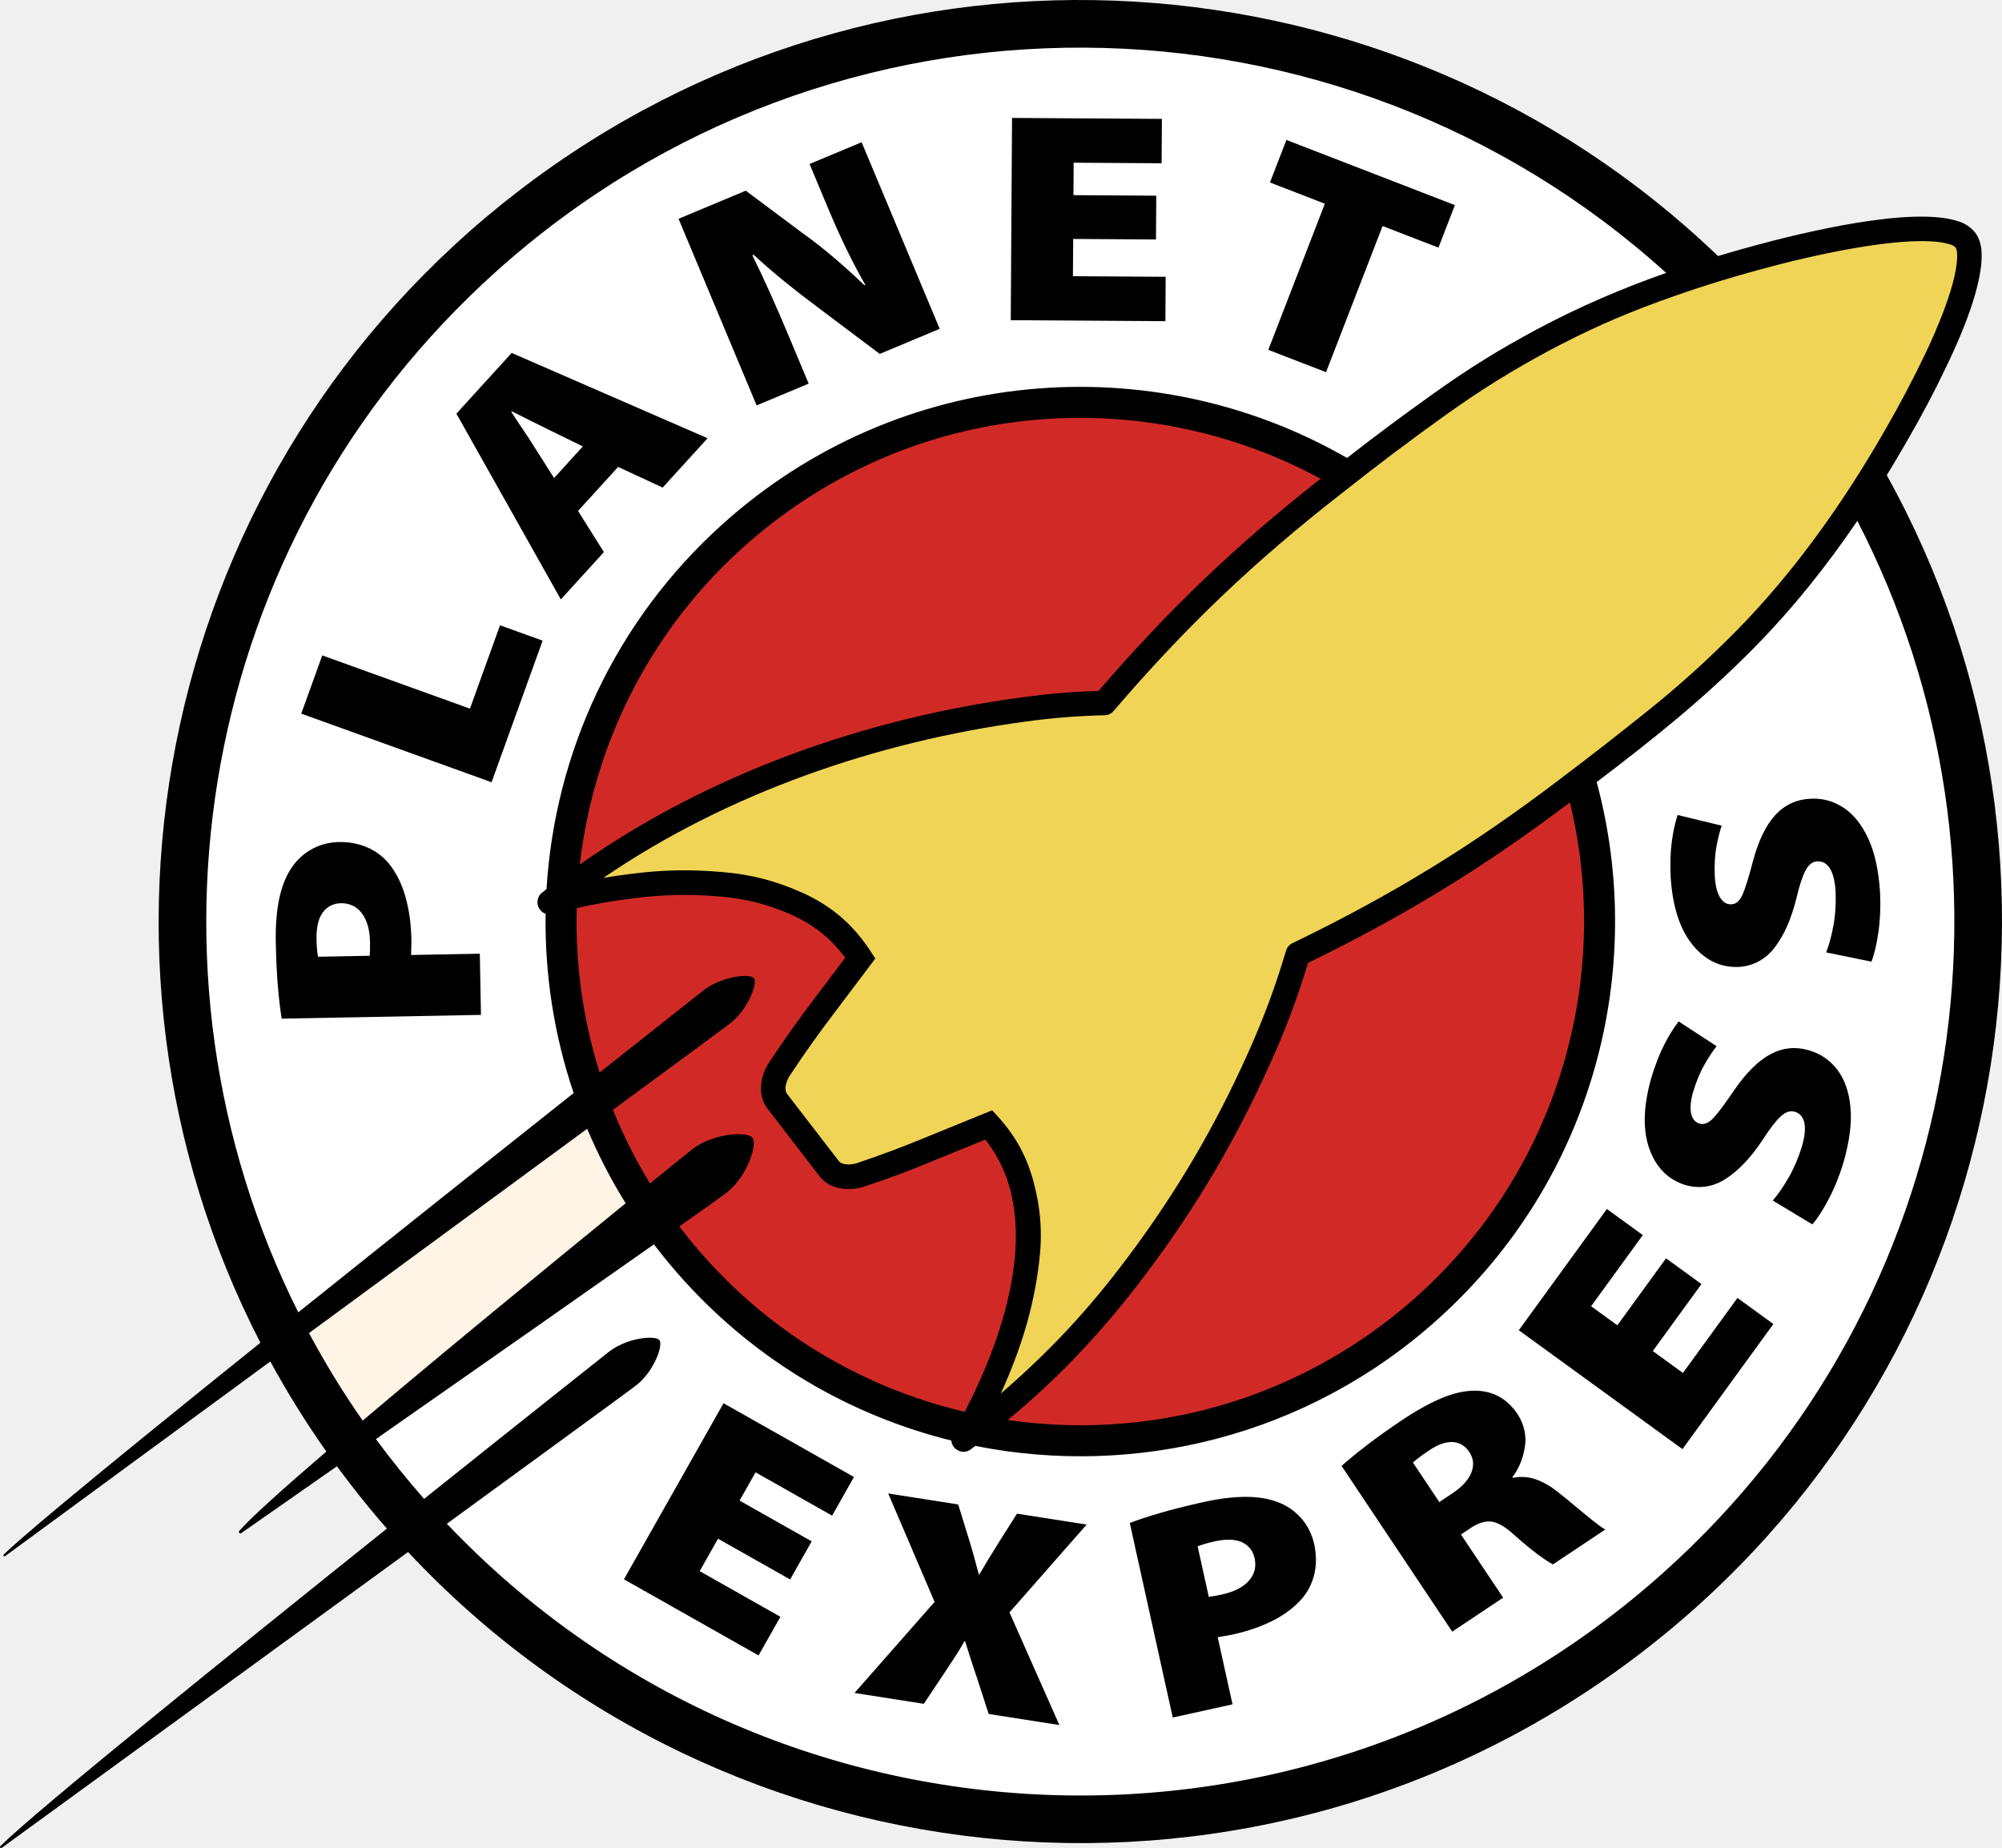
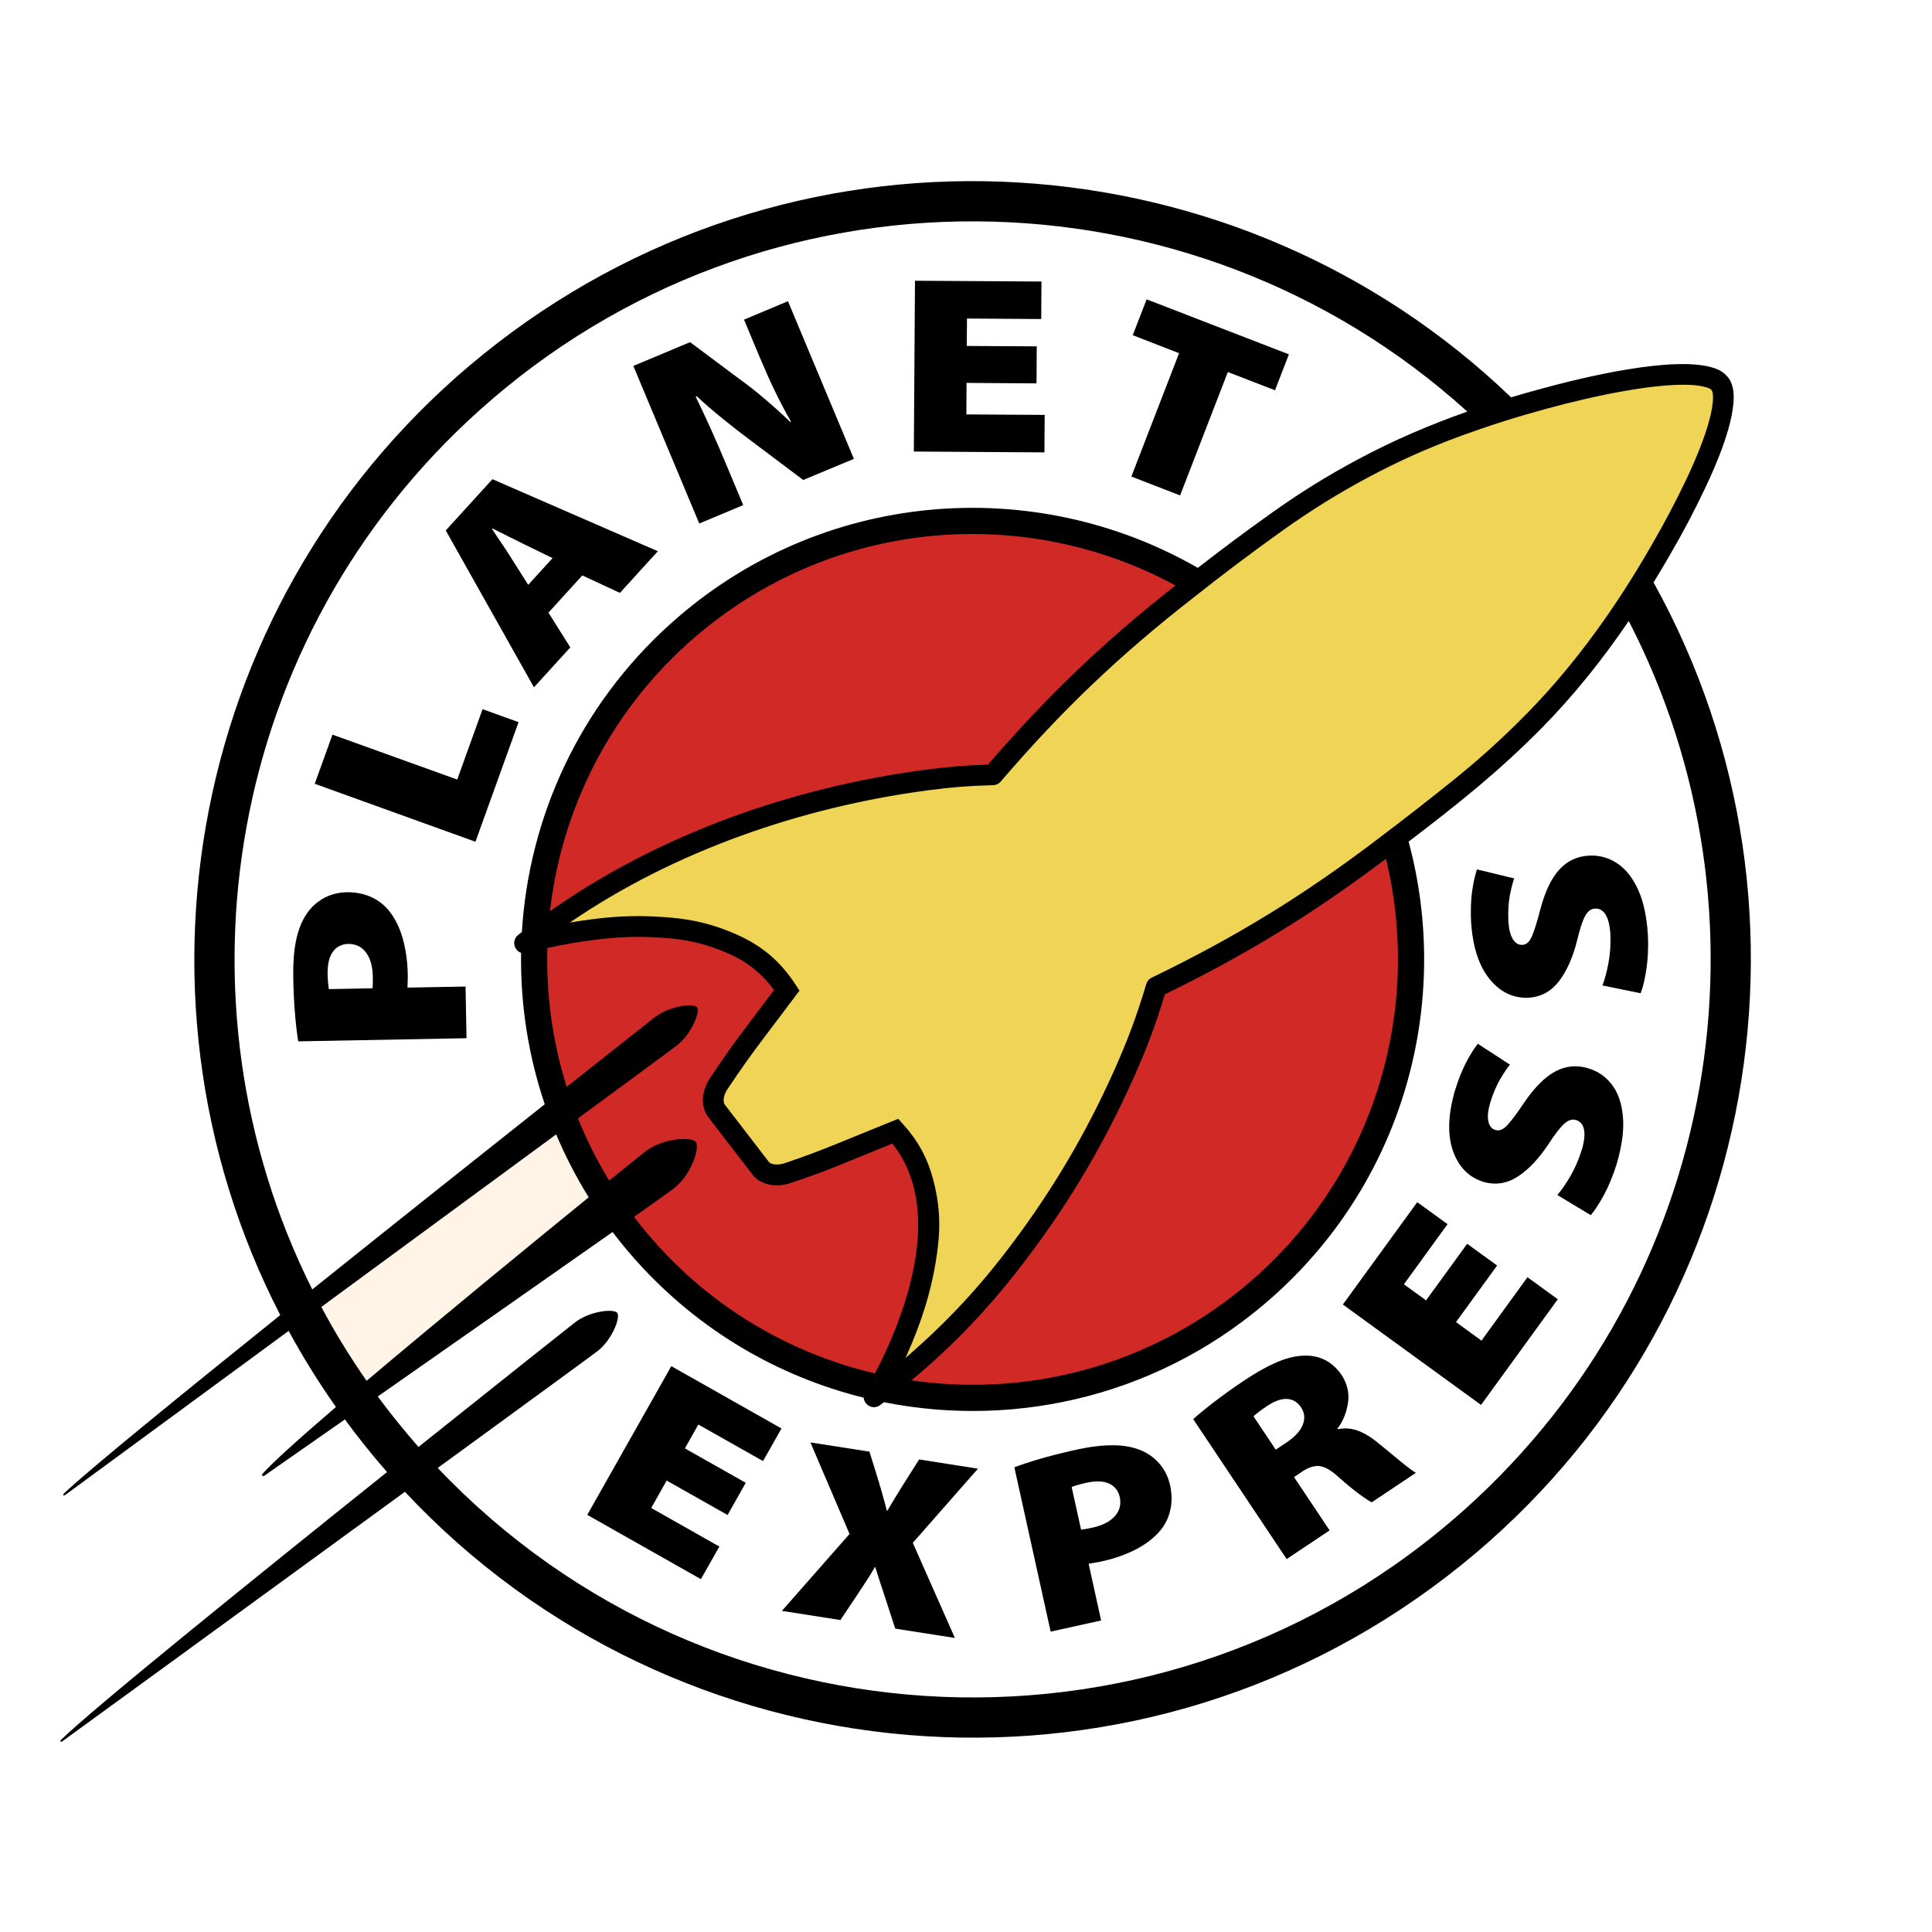
- <svg xmlns="http://www.w3.org/2000/svg" xmlns:xlink="http://www.w3.org/1999/xlink" version="1.1" x="0px" y="0px" width="400" height="369.274" viewBox="0 0 400 369.274" enable-background="new 0 0 595 842" xml:space="preserve" id="svg2">
-   <defs id="defs53">
-     <linearGradient xlink:href="#id0" id="linearGradient3060" gradientUnits="userSpaceOnUse" x1="109.583" y1="131.259" x2="109.335" y2="137.758" />
-     <linearGradient id="id0" gradientUnits="userSpaceOnUse" x1="109.583" y1="131.259" x2="109.335" y2="137.758">
-       <stop offset="0" style="stop-color:#D92A26" id="stop9" />
-       <stop offset="1" style="stop-color:#8A2929" id="stop11" />
-     </linearGradient>
+ <svg xmlns="http://www.w3.org/2000/svg" width="32" height="32" viewBox="0 0 32 32" fill="none">
+   <rect width="32" height="32" fill="white" />
+   <g clip-path="url(#clip0_301_328)">
+     <path d="M4.642 21.782C2.933 23.155 1.44 24.373 1.062 24.734C1.049 24.745 1.043 24.759 1.049 24.765C1.055 24.771 1.069 24.769 1.082 24.76C1.084 24.758 2.777 23.516 4.781 22.044C5.015 22.474 5.276 22.895 5.564 23.304C4.96 23.823 4.502 24.234 4.348 24.412C4.34 24.419 4.338 24.433 4.346 24.442C4.353 24.45 4.365 24.451 4.374 24.445C4.375 24.444 4.922 24.062 5.713 23.51C5.773 23.592 5.834 23.674 5.897 23.756C6.063 23.971 6.234 24.18 6.411 24.382C4.191 26.158 1.504 28.329 1.013 28.816C1.001 28.825 0.997 28.839 1.003 28.845C1.008 28.852 1.021 28.85 1.032 28.842C1.035 28.84 4.171 26.558 6.707 24.709C11.191 29.501 18.668 30.19 23.974 26.103C29.093 22.161 30.432 15.13 27.388 9.647C27.48 9.497 27.57 9.346 27.658 9.193C27.879 8.813 28.052 8.485 28.241 8.088C28.41 7.733 28.758 6.953 28.711 6.488C28.703 6.407 28.672 6.309 28.619 6.247C28.554 6.171 28.481 6.123 28.386 6.095C27.738 5.88 26.207 6.253 25.535 6.437C25.363 6.483 25.195 6.531 25.028 6.581C20.505 2.237 13.364 1.736 8.245 5.678C3.234 9.537 1.845 16.354 4.642 21.782Z" fill="black" />
+     <path d="M6.931 23.966C8.364 22.821 9.489 21.93 9.494 21.927C9.595 21.842 9.718 21.784 9.843 21.749C10.024 21.698 10.188 21.7 10.223 21.746C10.258 21.792 10.219 21.952 10.123 22.113C10.073 22.199 9.987 22.317 9.867 22.401C9.768 22.477 8.655 23.29 7.25 24.314C11.791 29.095 19.342 29.419 24.278 24.985C28.506 21.187 29.469 15.11 26.977 10.286C26.549 10.915 26.075 11.511 25.532 12.062C24.826 12.777 24.144 13.321 23.331 13.94C24.041 16.576 23.277 19.506 21.108 21.455C19.283 23.094 16.874 23.671 14.641 23.225C14.62 23.241 14.6 23.256 14.579 23.272C14.523 23.315 14.451 23.319 14.39 23.284C14.34 23.255 14.31 23.204 14.305 23.15C12.902 22.803 11.584 22.046 10.545 20.889C10.404 20.732 10.271 20.571 10.146 20.406C9.127 21.122 7.518 22.248 6.257 23.13C6.468 23.415 6.693 23.694 6.931 23.966Z" fill="white" />
+     <path d="M5.172 21.357C6.521 20.276 7.944 19.145 9.023 18.29C8.748 17.477 8.618 16.628 8.631 15.782C8.601 15.772 8.575 15.753 8.554 15.726C8.495 15.652 8.508 15.544 8.582 15.486C8.602 15.469 8.623 15.453 8.644 15.437C8.759 13.544 9.589 11.694 11.111 10.327C13.578 8.11 17.113 7.837 19.84 9.406C20.24 9.094 20.613 8.816 21.047 8.507C21.537 8.157 21.97 7.888 22.5 7.604C23.09 7.289 23.684 7.035 24.303 6.817C19.717 2.666 12.642 2.573 7.94 6.797C3.753 10.558 2.769 16.556 5.172 21.357Z" fill="white" />
+     <path d="M9.212 18.789C8.102 19.605 6.671 20.656 5.322 21.647C5.545 22.066 5.796 22.474 6.072 22.871C7.27 21.858 8.798 20.606 9.751 19.831C9.542 19.495 9.362 19.146 9.212 18.789Z" fill="#FFF4E5" />
+     <path d="M21.118 6.464L21.348 5.869L18.992 4.958L18.762 5.552L19.529 5.85L18.739 7.893L19.546 8.206L20.337 6.162L21.118 6.464Z" fill="black" />
+     <path d="M17.168 6.35L17.172 5.737L16.013 5.73L16.016 5.276L17.246 5.284L17.25 4.663L15.155 4.65L15.136 7.479L17.299 7.493L17.303 6.872L16.006 6.864L16.009 6.342L17.168 6.35Z" fill="black" />
+     <path d="M12.31 8.366L12.041 7.723C11.953 7.512 11.866 7.31 11.779 7.117C11.693 6.925 11.607 6.742 11.523 6.571L11.54 6.563C11.679 6.692 11.827 6.82 11.985 6.947C12.142 7.074 12.291 7.19 12.433 7.295L13.304 7.95L14.143 7.6L13.051 4.989L12.323 5.294L12.582 5.914C12.663 6.107 12.746 6.293 12.832 6.472C12.918 6.65 13.008 6.821 13.102 6.984L13.089 6.989C12.957 6.862 12.816 6.734 12.668 6.608C12.52 6.481 12.376 6.369 12.238 6.271L11.43 5.667L10.49 6.061L11.582 8.671L12.31 8.366Z" fill="black" />
+     <path fill-rule="evenodd" clip-rule="evenodd" d="M9.645 9.531L10.268 9.82L10.896 9.13L8.156 7.937L7.383 8.786L8.844 11.384L9.446 10.723L9.084 10.147L9.645 9.531ZM8.749 9.687L8.467 9.242C8.422 9.169 8.37 9.089 8.311 9.003C8.252 8.917 8.198 8.836 8.15 8.76L8.157 8.753C8.237 8.793 8.325 8.837 8.419 8.884C8.513 8.932 8.599 8.974 8.676 9.012L9.152 9.244L8.749 9.687Z" fill="black" />
+     <path fill-rule="evenodd" clip-rule="evenodd" d="M5.213 12.982L7.875 13.942L8.589 11.961L7.993 11.746L7.573 12.912L5.507 12.168L5.213 12.982Z" fill="black" />
+     <path fill-rule="evenodd" clip-rule="evenodd" d="M7.727 17.196L7.711 16.34L6.749 16.358C6.749 16.332 6.75 16.301 6.752 16.265C6.754 16.23 6.754 16.191 6.754 16.147C6.75 15.928 6.722 15.728 6.671 15.546C6.62 15.364 6.543 15.209 6.44 15.081C6.355 14.979 6.253 14.903 6.133 14.851C6.013 14.8 5.881 14.776 5.737 14.778C5.591 14.783 5.46 14.819 5.344 14.887C5.228 14.956 5.135 15.046 5.064 15.159C4.991 15.273 4.937 15.414 4.902 15.585C4.868 15.755 4.853 15.956 4.857 16.188C4.862 16.431 4.872 16.639 4.888 16.814C4.903 16.988 4.92 17.133 4.94 17.248L7.727 17.196ZM5.448 16.383C5.443 16.361 5.439 16.329 5.435 16.287C5.43 16.244 5.428 16.192 5.426 16.129C5.425 15.964 5.455 15.841 5.517 15.759C5.579 15.678 5.664 15.636 5.77 15.634C5.893 15.634 5.99 15.681 6.062 15.776C6.133 15.871 6.171 16.003 6.175 16.173C6.176 16.218 6.176 16.256 6.175 16.287C6.174 16.318 6.172 16.346 6.171 16.369L5.448 16.383Z" fill="black" />
+     <path fill-rule="evenodd" clip-rule="evenodd" d="M27.174 16.451C27.212 16.355 27.244 16.221 27.27 16.049C27.295 15.878 27.304 15.694 27.295 15.497C27.277 15.183 27.221 14.927 27.129 14.729C27.037 14.53 26.92 14.386 26.779 14.295C26.639 14.204 26.486 14.163 26.322 14.172C26.126 14.181 25.962 14.257 25.83 14.4C25.698 14.543 25.593 14.761 25.515 15.053C25.462 15.259 25.415 15.409 25.375 15.504C25.336 15.599 25.282 15.648 25.214 15.65C25.15 15.653 25.098 15.62 25.056 15.553C25.015 15.486 24.991 15.386 24.983 15.254C24.977 15.093 24.985 14.954 25.007 14.835C25.03 14.716 25.054 14.621 25.08 14.549L24.463 14.4C24.428 14.506 24.401 14.632 24.381 14.775C24.362 14.919 24.357 15.087 24.366 15.277C24.394 15.686 24.496 15.999 24.672 16.216C24.848 16.433 25.064 16.536 25.319 16.526C25.527 16.511 25.695 16.419 25.824 16.249C25.953 16.079 26.053 15.854 26.123 15.573C26.166 15.39 26.209 15.257 26.253 15.175C26.296 15.093 26.352 15.051 26.419 15.049C26.491 15.045 26.549 15.078 26.593 15.149C26.638 15.219 26.664 15.329 26.673 15.477C26.68 15.642 26.669 15.798 26.642 15.946C26.615 16.094 26.581 16.22 26.541 16.322L27.174 16.451Z" fill="black" />
+     <path fill-rule="evenodd" clip-rule="evenodd" d="M26.348 20.127C26.416 20.048 26.491 19.932 26.573 19.78C26.654 19.627 26.723 19.456 26.781 19.267C26.868 18.965 26.901 18.706 26.88 18.488C26.86 18.27 26.798 18.095 26.696 17.962C26.593 17.829 26.463 17.74 26.305 17.694C26.117 17.637 25.938 17.654 25.765 17.744C25.593 17.835 25.422 18.005 25.25 18.255C25.132 18.431 25.038 18.557 24.969 18.633C24.9 18.709 24.833 18.737 24.768 18.716C24.707 18.698 24.668 18.65 24.652 18.573C24.635 18.495 24.645 18.393 24.682 18.266C24.73 18.113 24.784 17.984 24.845 17.879C24.906 17.775 24.961 17.693 25.009 17.634L24.477 17.288C24.409 17.376 24.341 17.485 24.275 17.614C24.209 17.744 24.148 17.9 24.093 18.082C23.982 18.477 23.974 18.806 24.068 19.069C24.162 19.332 24.331 19.502 24.575 19.577C24.776 19.633 24.965 19.602 25.143 19.485C25.322 19.368 25.49 19.188 25.65 18.947C25.752 18.789 25.837 18.679 25.905 18.616C25.974 18.553 26.04 18.531 26.104 18.552C26.173 18.572 26.217 18.623 26.235 18.704C26.254 18.786 26.242 18.898 26.201 19.04C26.152 19.198 26.09 19.342 26.015 19.473C25.94 19.603 25.866 19.71 25.794 19.793L26.348 20.127Z" fill="black" />
+     <path fill-rule="evenodd" clip-rule="evenodd" d="M24.797 20.961L24.301 20.601L23.62 21.538L23.253 21.272L23.976 20.276L23.474 19.912L22.242 21.607L24.531 23.27L25.802 21.52L25.3 21.155L24.538 22.205L24.116 21.898L24.797 20.961Z" fill="black" />
+     <path fill-rule="evenodd" clip-rule="evenodd" d="M21.311 25.823L22.023 25.348L21.433 24.465L21.549 24.387C21.656 24.311 21.755 24.276 21.846 24.282C21.936 24.289 22.044 24.349 22.169 24.463C22.305 24.584 22.42 24.679 22.514 24.747C22.607 24.816 22.676 24.861 22.72 24.883L23.452 24.394C23.413 24.373 23.356 24.333 23.282 24.274C23.208 24.214 23.127 24.148 23.038 24.074C22.95 24 22.865 23.931 22.783 23.866C22.682 23.786 22.581 23.728 22.478 23.692C22.376 23.657 22.269 23.65 22.159 23.672L22.152 23.662C22.238 23.553 22.295 23.418 22.324 23.256C22.354 23.095 22.322 22.939 22.23 22.787C22.154 22.674 22.065 22.59 21.964 22.535C21.863 22.48 21.751 22.453 21.627 22.453C21.481 22.453 21.324 22.488 21.155 22.56C20.986 22.632 20.8 22.736 20.596 22.873C20.416 22.994 20.255 23.109 20.114 23.218C19.973 23.326 19.856 23.422 19.763 23.505L21.311 25.823ZM20.762 23.459C20.777 23.443 20.803 23.422 20.84 23.393C20.877 23.364 20.928 23.327 20.996 23.282C21.116 23.203 21.224 23.166 21.319 23.171C21.414 23.177 21.491 23.223 21.55 23.311C21.609 23.4 21.618 23.495 21.579 23.596C21.54 23.697 21.453 23.794 21.318 23.886L21.13 24.011L20.762 23.459Z" fill="black" />
+     <path fill-rule="evenodd" clip-rule="evenodd" d="M17.402 27.025L18.238 26.84L18.031 25.901C18.057 25.896 18.087 25.89 18.122 25.885C18.157 25.88 18.196 25.873 18.238 25.864C18.453 25.817 18.644 25.75 18.811 25.664C18.979 25.578 19.116 25.472 19.222 25.346C19.305 25.243 19.36 25.128 19.386 25C19.413 24.872 19.411 24.738 19.38 24.597C19.347 24.455 19.285 24.334 19.195 24.233C19.106 24.133 18.998 24.06 18.874 24.013C18.748 23.963 18.598 23.938 18.425 23.938C18.251 23.938 18.051 23.962 17.825 24.012C17.587 24.065 17.385 24.116 17.217 24.166C17.05 24.215 16.911 24.261 16.801 24.303L17.402 27.025ZM17.75 24.63C17.77 24.621 17.801 24.61 17.842 24.598C17.883 24.586 17.933 24.573 17.994 24.559C18.156 24.525 18.283 24.53 18.375 24.575C18.467 24.62 18.525 24.694 18.547 24.798C18.572 24.919 18.545 25.023 18.466 25.112C18.387 25.201 18.265 25.264 18.099 25.302C18.056 25.311 18.018 25.319 17.987 25.324C17.956 25.329 17.929 25.333 17.906 25.336L17.75 24.63Z" fill="black" />
+     <path fill-rule="evenodd" clip-rule="evenodd" d="M15.816 27.13L15.119 25.554L16.198 24.326L15.224 24.173L14.96 24.59C14.916 24.66 14.873 24.729 14.833 24.795C14.792 24.862 14.747 24.937 14.698 25.021L14.689 25.02C14.667 24.934 14.644 24.852 14.622 24.773C14.6 24.694 14.576 24.61 14.549 24.522L14.401 24.044L13.423 23.891L14.071 25.407L12.951 26.681L13.92 26.833L14.205 26.406C14.257 26.326 14.307 26.25 14.355 26.178C14.403 26.106 14.447 26.033 14.489 25.957L14.498 25.959C14.525 26.045 14.552 26.13 14.579 26.214C14.606 26.297 14.635 26.387 14.668 26.483L14.828 26.975L15.816 27.13Z" fill="black" />
+     <path fill-rule="evenodd" clip-rule="evenodd" d="M12.051 25.093L12.352 24.56L11.344 23.99L11.567 23.595L12.638 24.2L12.944 23.66L11.119 22.628L9.727 25.091L11.609 26.156L11.915 25.616L10.786 24.977L11.042 24.523L12.051 25.093Z" fill="black" />
+     <path fill-rule="evenodd" clip-rule="evenodd" d="M28.35 6.462C28.332 6.443 28.311 6.43 28.285 6.423C28.229 6.405 28.18 6.394 28.121 6.386C27.512 6.311 26.349 6.569 25.625 6.767C25.118 6.905 24.695 7.039 24.201 7.218C23.644 7.423 23.185 7.628 22.662 7.906C22.145 8.184 21.724 8.446 21.245 8.786C20.717 9.164 20.278 9.494 19.768 9.898L19.767 9.899C18.541 10.854 17.586 11.765 16.575 12.945C16.542 12.983 16.5 13.003 16.449 13.005C16.06 13.015 15.732 13.041 15.346 13.093C13.274 13.371 11.173 14.093 9.439 15.28C9.572 15.257 9.685 15.241 9.819 15.224C10.263 15.167 10.643 15.159 11.089 15.197C11.496 15.23 11.836 15.316 12.209 15.482C12.623 15.666 12.929 15.927 13.176 16.307L13.242 16.408L12.694 17.135C12.455 17.448 12.262 17.72 12.044 18.048C12.005 18.108 11.957 18.227 12.007 18.299L12.734 19.244C12.783 19.303 12.911 19.293 12.985 19.27C13.32 19.157 13.601 19.052 13.928 18.917L14.877 18.531L14.957 18.619C15.204 18.892 15.358 19.173 15.454 19.528C15.558 19.918 15.582 20.266 15.532 20.667C15.452 21.327 15.265 21.9 14.998 22.492C15.691 21.892 16.222 21.322 16.772 20.588C17.451 19.682 17.994 18.758 18.452 17.734C18.673 17.243 18.832 16.815 18.986 16.299C19.001 16.25 19.031 16.215 19.076 16.193C20.475 15.517 21.6 14.826 22.836 13.885C23.265 13.56 23.622 13.282 24.042 12.946C24.502 12.575 24.873 12.241 25.288 11.82C26.097 10.998 26.784 10.028 27.36 9.022C27.575 8.65 27.745 8.328 27.931 7.94C28.046 7.699 28.408 6.907 28.37 6.525C28.368 6.502 28.362 6.482 28.35 6.462Z" fill="#EFD456" />
+     <path fill-rule="evenodd" clip-rule="evenodd" d="M22.956 14.224C21.756 15.13 20.655 15.805 19.294 16.469C19.141 16.974 18.984 17.393 18.766 17.875C18.294 18.924 17.746 19.863 17.046 20.794C16.442 21.601 15.835 22.248 15.096 22.863C16.916 23.127 18.836 22.683 20.408 21.473C22.685 19.719 23.593 16.848 22.956 14.224Z" fill="#D12A26" />
+     <path fill-rule="evenodd" clip-rule="evenodd" d="M14.492 22.748C15.069 21.641 15.614 19.985 14.78 18.941L14.059 19.235C13.723 19.375 13.436 19.482 13.091 19.596C12.881 19.665 12.616 19.645 12.467 19.459L11.726 18.496C11.588 18.307 11.636 18.045 11.757 17.861C11.98 17.525 12.177 17.248 12.421 16.927L12.821 16.397C12.617 16.123 12.383 15.935 12.07 15.796C11.734 15.647 11.428 15.569 11.061 15.539C10.64 15.504 10.28 15.512 9.861 15.565C9.578 15.6 9.327 15.643 9.066 15.702C9.045 16.474 9.15 17.252 9.386 18.002C10.245 17.322 10.81 16.876 10.813 16.874C10.915 16.789 11.04 16.729 11.165 16.692C11.346 16.639 11.51 16.639 11.545 16.684C11.579 16.729 11.538 16.889 11.44 17.05C11.389 17.135 11.301 17.254 11.179 17.34C11.11 17.393 10.484 17.854 9.573 18.524C9.715 18.877 9.887 19.221 10.091 19.554C10.436 19.274 10.647 19.104 10.65 19.102C10.768 19.002 10.915 18.937 11.065 18.899C11.28 18.845 11.479 18.857 11.524 18.916C11.569 18.974 11.53 19.171 11.422 19.366C11.366 19.469 11.268 19.611 11.127 19.709C11.071 19.752 10.843 19.914 10.501 20.155C10.51 20.167 10.519 20.178 10.527 20.189C11.556 21.525 12.97 22.39 14.492 22.748Z" fill="#D12A26" />
+     <path fill-rule="evenodd" clip-rule="evenodd" d="M9.109 15.092C10.928 13.814 13.115 13.044 15.301 12.753C15.673 12.703 15.989 12.676 16.364 12.664C17.354 11.518 18.287 10.625 19.47 9.697C17.096 8.41 14.088 8.555 11.81 10.309C10.238 11.52 9.318 13.264 9.109 15.092Z" fill="#D12A26" />
+   </g>
+   <defs>
+     <clipPath id="clip0_301_328">
+       <rect width="28" height="25.849" fill="white" transform="translate(1 3)" />
+     </clipPath>
  </defs>
-   <g id="Fondo" transform="translate(-95.496,-274.0966)">
- </g>
-   <g id="Guías" transform="translate(-95.496,-274.0966)">
- </g>
-   <g id="g3058" transform="matrix(1.738333,0,0,1.738333,-313.6702,-612.7947)">
-     <path id="path9" d="m 210.373,506.871 c -14.042,11.28 -26.315,21.289 -29.417,24.26 -0.107,0.086 -0.157,0.203 -0.108,0.256 0.046,0.051 0.16,0.031 0.265,-0.046 0.019,-0.014 13.93,-10.223 30.401,-22.317 1.926,3.535 4.071,6.992 6.439,10.355 -4.964,4.264 -8.73,7.642 -9.992,9.105 -0.072,0.061 -0.083,0.17 -0.022,0.242 0.057,0.068 0.156,0.081 0.229,0.03 0.009,-0.006 4.508,-3.146 11.003,-7.684 0.496,0.676 1.001,1.348 1.515,2.016 1.364,1.771 2.773,3.488 4.225,5.149 -18.241,14.598 -40.326,32.437 -44.363,36.439 -0.094,0.077 -0.133,0.185 -0.083,0.24 0.046,0.052 0.151,0.041 0.243,-0.027 0.024,-0.018 25.798,-18.774 46.637,-33.961 36.848,39.38 98.295,45.036 141.901,11.455 42.069,-32.398 53.072,-90.182 28.058,-135.238 0.754,-1.231 1.492,-2.476 2.215,-3.732 1.814,-3.123 3.238,-5.822 4.791,-9.083 1.388,-2.914 4.252,-9.328 3.866,-13.145 -0.067,-0.667 -0.322,-1.469 -0.761,-1.985 -0.529,-0.62 -1.134,-1.016 -1.915,-1.25 -5.319,-1.761 -17.901,1.305 -23.429,2.81 -1.408,0.383 -2.796,0.779 -4.167,1.191 -37.17,-35.699 -95.851,-39.824 -137.923,-7.424 -41.175,31.709 -52.591,87.734 -29.608,132.344 z" />
-     <path style="fill:#ffffff" id="path11" d="m 229.188,524.817 c 11.776,-9.408 21.019,-16.729 21.056,-16.757 0.83,-0.695 1.847,-1.171 2.875,-1.462 1.48,-0.42 2.828,-0.399 3.116,-0.023 0.289,0.377 -0.032,1.693 -0.816,3.019 -0.414,0.7 -1.121,1.673 -2.107,2.364 -0.813,0.624 -9.96,7.302 -21.508,15.72 37.318,39.293 99.374,41.957 139.942,5.514 34.744,-31.209 42.653,-81.154 22.173,-120.797 -3.512,5.172 -7.406,10.064 -11.87,14.592 -5.801,5.883 -11.406,10.349 -18.086,15.435 5.833,21.662 -0.446,45.744 -18.276,61.761 -14.995,13.47 -34.787,18.208 -53.142,14.547 -0.168,0.128 -0.338,0.257 -0.508,0.386 -0.462,0.35 -1.051,0.386 -1.553,0.096 -0.414,-0.239 -0.662,-0.656 -0.7,-1.099 -11.532,-2.855 -22.36,-9.077 -30.897,-18.581 -1.158,-1.29 -2.252,-2.615 -3.282,-3.972 -8.37,5.89 -21.595,15.143 -31.956,22.384 1.729,2.349 3.576,4.642 5.539,6.873 z" />
-     <path style="fill:#ffffff" id="path13" d="m 214.726,503.378 c 11.09,-8.887 22.787,-18.183 31.651,-25.209 -2.258,-6.681 -3.327,-13.656 -3.224,-20.606 -0.242,-0.086 -0.46,-0.242 -0.633,-0.459 -0.483,-0.61 -0.38,-1.497 0.23,-1.979 0.169,-0.134 0.339,-0.267 0.509,-0.4 0.946,-15.554 7.77,-30.759 20.277,-41.995 20.277,-18.215 49.327,-20.462 71.732,-7.568 3.287,-2.565 6.355,-4.849 9.92,-7.39 4.026,-2.876 7.584,-5.085 11.947,-7.42 4.845,-2.584 9.729,-4.677 14.81,-6.463 -37.684,-34.112 -95.824,-34.882 -134.467,-0.169 -34.412,30.911 -42.5,80.201 -22.752,119.658 z" />
-     <path style="fill:#fff4e5" id="path15" d="m 247.931,482.274 c -9.119,6.704 -20.881,15.342 -31.972,23.486 1.839,3.441 3.896,6.801 6.169,10.062 9.841,-8.328 22.402,-18.613 30.228,-24.985 -1.717,-2.762 -3.191,-5.626 -4.425,-8.563 z" />
-     <polygon id="polygon17" points="345.775,380.986 347.666,376.099 328.3,368.607 326.409,373.494 332.719,375.936 326.22,392.733 332.855,395.301 339.355,378.502 " />
-     <polygon id="polygon19" points="313.31,380.047 313.342,375.014 303.823,374.953 303.847,371.222 313.956,371.287 313.988,366.184 296.765,366.075 296.617,389.326 314.391,389.439 314.423,384.337 303.764,384.269 303.791,379.986 " />
-     <path id="path21" d="m 273.39,396.619 -2.21,-5.283 c -0.726,-1.736 -1.443,-3.396 -2.153,-4.98 -0.709,-1.583 -1.413,-3.082 -2.109,-4.493 l 0.145,-0.061 c 1.143,1.06 2.36,2.112 3.651,3.156 1.291,1.044 2.52,1.998 3.687,2.861 l 7.158,5.382 6.891,-2.883 -8.974,-21.45 -5.983,2.503 2.13,5.092 c 0.664,1.591 1.349,3.12 2.057,4.585 0.708,1.465 1.447,2.869 2.219,4.209 l -0.109,0.045 c -1.088,-1.048 -2.241,-2.093 -3.46,-3.134 -1.218,-1.041 -2.395,-1.963 -3.53,-2.767 l -6.641,-4.963 -7.725,3.232 8.974,21.45 5.982,-2.501 z" />
-     <path style="fill-rule:evenodd" id="path23" d="m 251.489,406.194 5.119,2.373 5.162,-5.671 -22.516,-9.807 -6.354,6.979 12.005,21.353 4.951,-5.438 -2.975,-4.729 4.608,-5.06 z m -7.362,1.276 -2.32,-3.654 c -0.37,-0.603 -0.798,-1.258 -1.283,-1.965 -0.484,-0.708 -0.924,-1.374 -1.32,-2 l 0.053,-0.058 c 0.663,0.331 1.381,0.692 2.153,1.083 0.772,0.391 1.478,0.74 2.116,1.048 l 3.909,1.911 -3.308,3.635 z" clip-rule="evenodd" />
-     <polygon style="fill-rule:evenodd" id="polygon25" points="215.07,434.553 236.943,442.439 242.812,426.162 237.914,424.396 234.459,433.98 217.483,427.86 " clip-rule="evenodd" />
-     <path style="fill-rule:evenodd" id="path27" d="m 235.724,469.184 -0.132,-7.035 -7.9,0.149 c -0.001,-0.218 0.005,-0.472 0.02,-0.764 0.015,-0.291 0.02,-0.615 0.017,-0.97 -0.031,-1.801 -0.258,-3.449 -0.679,-4.941 -0.422,-1.493 -1.055,-2.767 -1.899,-3.824 -0.696,-0.834 -1.538,-1.462 -2.524,-1.884 -0.986,-0.422 -2.07,-0.622 -3.252,-0.602 -1.202,0.036 -2.279,0.334 -3.232,0.896 -0.953,0.562 -1.719,1.307 -2.299,2.235 -0.603,0.932 -1.046,2.097 -1.331,3.496 -0.284,1.398 -0.408,3.05 -0.372,4.956 0.042,1.998 0.126,3.712 0.252,5.143 0.126,1.43 0.269,2.622 0.429,3.575 l 22.902,-0.43 z m -18.727,-6.685 c -0.039,-0.177 -0.076,-0.44 -0.11,-0.791 -0.034,-0.35 -0.057,-0.781 -0.067,-1.293 -0.013,-1.355 0.236,-2.369 0.746,-3.041 0.51,-0.671 1.203,-1.014 2.079,-1.028 1.011,-0.004 1.81,0.384 2.396,1.166 0.586,0.782 0.897,1.868 0.934,3.26 0.006,0.37 0.005,0.684 -0.004,0.94 -0.009,0.256 -0.021,0.482 -0.035,0.675 l -5.939,0.112 z" clip-rule="evenodd" />
-     <path style="fill-rule:evenodd" id="path29" d="m 395.539,463.063 c 0.319,-0.796 0.583,-1.898 0.792,-3.304 0.209,-1.406 0.279,-2.921 0.209,-4.543 -0.153,-2.575 -0.609,-4.678 -1.368,-6.309 -0.758,-1.63 -1.716,-2.819 -2.873,-3.566 -1.157,-0.747 -2.41,-1.083 -3.759,-1.007 -1.613,0.074 -2.961,0.698 -4.044,1.872 -1.084,1.173 -1.947,2.962 -2.59,5.367 -0.435,1.688 -0.816,2.922 -1.144,3.703 -0.328,0.78 -0.771,1.18 -1.328,1.199 -0.524,0.024 -0.956,-0.241 -1.295,-0.794 -0.339,-0.553 -0.54,-1.372 -0.604,-2.458 -0.052,-1.32 0.016,-2.469 0.202,-3.447 0.187,-0.978 0.386,-1.759 0.598,-2.344 l -5.071,-1.228 c -0.29,0.875 -0.514,1.903 -0.671,3.086 -0.157,1.183 -0.198,2.557 -0.123,4.122 0.224,3.363 1.061,5.936 2.509,7.716 1.448,1.78 3.222,2.629 5.319,2.544 1.709,-0.121 3.094,-0.88 4.153,-2.276 1.059,-1.396 1.876,-3.247 2.451,-5.552 0.353,-1.504 0.709,-2.594 1.067,-3.27 0.358,-0.676 0.814,-1.022 1.367,-1.039 0.592,-0.033 1.07,0.241 1.435,0.821 0.365,0.581 0.582,1.479 0.652,2.697 0.056,1.355 -0.027,2.641 -0.25,3.857 -0.223,1.216 -0.501,2.247 -0.835,3.09 l 5.201,1.063 z" clip-rule="evenodd" />
-     <path style="fill-rule:evenodd" id="path31" d="m 388.75,493.265 c 0.567,-0.645 1.183,-1.595 1.85,-2.851 0.667,-1.256 1.238,-2.66 1.714,-4.213 0.715,-2.478 0.987,-4.613 0.816,-6.403 -0.171,-1.79 -0.677,-3.23 -1.518,-4.321 -0.841,-1.09 -1.91,-1.825 -3.207,-2.205 -1.545,-0.468 -3.024,-0.33 -4.438,0.415 -1.413,0.744 -2.824,2.143 -4.232,4.195 -0.974,1.446 -1.745,2.482 -2.314,3.108 -0.569,0.626 -1.12,0.855 -1.652,0.687 -0.502,-0.153 -0.82,-0.546 -0.956,-1.181 -0.134,-0.634 -0.051,-1.474 0.25,-2.518 0.392,-1.262 0.839,-2.322 1.342,-3.182 0.502,-0.859 0.951,-1.53 1.346,-2.011 l -4.37,-2.85 c -0.565,0.728 -1.12,1.623 -1.663,2.686 -0.543,1.063 -1.04,2.344 -1.492,3.844 -0.912,3.245 -0.981,5.949 -0.21,8.111 0.771,2.162 2.159,3.553 4.165,4.174 1.652,0.456 3.21,0.203 4.674,-0.759 1.464,-0.962 2.852,-2.435 4.163,-4.416 0.835,-1.3 1.534,-2.208 2.098,-2.726 0.563,-0.518 1.108,-0.692 1.635,-0.523 0.568,0.167 0.928,0.584 1.078,1.253 0.15,0.669 0.055,1.589 -0.286,2.759 -0.398,1.296 -0.906,2.48 -1.523,3.553 -0.616,1.072 -1.223,1.95 -1.818,2.634 l 4.548,2.74 z" clip-rule="evenodd" />
-     <polygon style="fill-rule:evenodd" id="polygon33" points="376.006,500.125 371.934,497.167 366.339,504.869 363.32,502.676 369.262,494.497 365.134,491.498 355.011,505.433 373.822,519.099 384.27,504.719 380.141,501.72 373.876,510.344 370.411,507.827 " clip-rule="evenodd" />
-     <path style="fill-rule:evenodd" id="path35" d="m 347.358,540.082 5.852,-3.906 -4.847,-7.261 0.95,-0.634 c 0.882,-0.628 1.696,-0.916 2.441,-0.862 0.746,0.054 1.632,0.548 2.658,1.482 1.12,0.995 2.065,1.775 2.833,2.34 0.768,0.565 1.333,0.936 1.693,1.11 l 6.016,-4.016 c -0.322,-0.17 -0.788,-0.5 -1.396,-0.987 -0.608,-0.488 -1.276,-1.035 -2.002,-1.643 -0.726,-0.608 -1.425,-1.177 -2.098,-1.708 -0.829,-0.657 -1.665,-1.132 -2.506,-1.427 -0.842,-0.295 -1.716,-0.351 -2.623,-0.167 l -0.057,-0.086 c 0.703,-0.896 1.176,-2.006 1.416,-3.33 0.241,-1.324 -0.019,-2.609 -0.779,-3.858 -0.624,-0.931 -1.351,-1.622 -2.18,-2.072 -0.829,-0.45 -1.754,-0.676 -2.774,-0.677 -1.198,10e-4 -2.491,0.296 -3.877,0.884 -1.386,0.588 -2.919,1.447 -4.596,2.576 -1.479,0.992 -2.798,1.935 -3.958,2.828 -1.16,0.893 -2.121,1.68 -2.885,2.361 l 12.719,19.053 z m -4.511,-19.433 c 0.123,-0.125 0.335,-0.305 0.639,-0.541 0.304,-0.236 0.731,-0.538 1.282,-0.908 0.99,-0.653 1.875,-0.958 2.657,-0.912 0.782,0.045 1.416,0.428 1.902,1.148 0.479,0.732 0.558,1.513 0.238,2.342 -0.32,0.83 -1.037,1.623 -2.15,2.38 l -1.539,1.027 -3.029,-4.536 z" clip-rule="evenodd" />
-     <path style="fill-rule:evenodd" id="path37" d="m 315.236,549.954 6.871,-1.517 -1.704,-7.716 c 0.213,-0.044 0.464,-0.087 0.752,-0.13 0.289,-0.043 0.607,-0.102 0.954,-0.175 1.76,-0.386 3.33,-0.933 4.71,-1.64 1.38,-0.708 2.504,-1.58 3.374,-2.616 0.681,-0.847 1.131,-1.795 1.349,-2.846 0.219,-1.05 0.202,-2.152 -0.051,-3.307 -0.272,-1.171 -0.777,-2.168 -1.516,-2.992 -0.739,-0.824 -1.62,-1.428 -2.645,-1.813 -1.033,-0.407 -2.262,-0.612 -3.689,-0.615 -1.427,-0.003 -3.071,0.201 -4.932,0.612 -1.951,0.435 -3.615,0.855 -4.992,1.261 -1.377,0.406 -2.518,0.781 -3.42,1.126 l 4.939,22.368 z m 2.861,-19.678 c 0.166,-0.073 0.417,-0.161 0.753,-0.263 0.336,-0.103 0.754,-0.209 1.254,-0.321 1.327,-0.28 2.37,-0.236 3.128,0.131 0.758,0.367 1.231,0.979 1.418,1.835 0.204,0.991 -0.02,1.851 -0.67,2.579 -0.65,0.728 -1.654,1.248 -3.012,1.558 -0.361,0.079 -0.668,0.14 -0.922,0.182 -0.253,0.042 -0.477,0.075 -0.668,0.099 l -1.281,-5.8 z" clip-rule="evenodd" />
-     <path style="fill-rule:evenodd" id="path39" d="m 302.204,550.817 -5.733,-12.946 8.867,-10.098 -8.003,-1.254 -2.17,3.431 c -0.363,0.574 -0.711,1.135 -1.045,1.683 -0.334,0.548 -0.701,1.167 -1.102,1.857 l -0.078,-0.012 c -0.184,-0.701 -0.367,-1.377 -0.548,-2.028 -0.182,-0.652 -0.382,-1.34 -0.603,-2.063 l -1.215,-3.927 -8.042,-1.261 5.331,12.464 -9.204,10.465 7.964,1.249 2.341,-3.509 c 0.425,-0.659 0.835,-1.283 1.229,-1.872 0.395,-0.589 0.761,-1.194 1.101,-1.813 l 0.078,0.012 c 0.222,0.707 0.442,1.405 0.662,2.094 0.22,0.689 0.464,1.426 0.733,2.21 l 1.316,4.047 8.121,1.271 z" clip-rule="evenodd" />
-     <polygon style="fill-rule:evenodd" id="polygon41" points="271.257,534.083 273.735,529.702 265.449,525.017 267.285,521.769 276.085,526.745 278.596,522.303 263.603,513.826 252.159,534.066 267.631,542.815 270.143,538.374 260.863,533.126 262.971,529.398 " clip-rule="evenodd" />
-     <path style="fill:#efd456;fill-opacity:1;fill-rule:evenodd" id="path43" d="m 405.21,380.968 c -0.154,-0.158 -0.321,-0.258 -0.533,-0.321 -0.464,-0.147 -0.867,-0.237 -1.35,-0.303 -5.003,-0.617 -14.569,1.505 -20.514,3.134 -4.167,1.134 -7.646,2.236 -11.705,3.708 -4.576,1.679 -8.344,3.363 -12.647,5.651 -4.245,2.285 -7.71,4.438 -11.639,7.229 -4.347,3.108 -7.952,5.824 -12.14,9.144 l -0.01,0.007 c -10.075,7.845 -17.924,15.333 -26.233,25.029 -0.27,0.315 -0.62,0.481 -1.035,0.492 -3.198,0.081 -5.894,0.296 -9.064,0.725 -17.029,2.286 -34.296,8.222 -48.548,17.972 1.094,-0.185 2.021,-0.321 3.123,-0.456 3.649,-0.469 6.776,-0.536 10.442,-0.223 3.345,0.27 6.138,0.98 9.205,2.34 3.401,1.516 5.915,3.66 7.946,6.78 l 0.542,0.829 -4.505,5.973 c -1.965,2.577 -3.552,4.808 -5.341,7.509 -0.318,0.492 -0.715,1.472 -0.309,2.06 l 5.978,7.762 c 0.4,0.486 1.459,0.409 2.062,0.215 2.759,-0.928 5.062,-1.789 7.753,-2.898 l 7.794,-3.176 0.662,0.73 c 2.03,2.236 3.296,4.549 4.087,7.463 0.853,3.21 1.047,6.071 0.634,9.367 -0.654,5.423 -2.191,10.133 -4.39,14.999 5.699,-4.931 10.066,-9.619 14.582,-15.651 5.585,-7.447 10.043,-15.04 13.811,-23.453 1.815,-4.04 3.123,-7.553 4.389,-11.797 0.117,-0.396 0.367,-0.69 0.739,-0.87 11.497,-5.557 20.741,-11.232 30.899,-18.969 3.52,-2.664 6.46,-4.954 9.906,-7.714 3.78,-3.045 6.828,-5.797 10.242,-9.249 6.648,-6.758 12.291,-14.732 17.03,-22.995 1.765,-3.064 3.159,-5.707 4.69,-8.894 0.947,-1.978 3.917,-8.49 3.608,-11.631 -0.016,-0.191 -0.065,-0.35 -0.161,-0.518 z" clip-rule="evenodd" />
-     <g style="fill:#d12a26;fill-opacity:1" id="g2906">
-       <path clip-rule="evenodd" d="m 360.882,444.759 c -9.861,7.449 -18.912,12.992 -30.1,18.447 -1.256,4.156 -2.549,7.597 -4.341,11.552 -3.875,8.625 -8.38,16.344 -14.128,23.993 -4.965,6.633 -9.956,11.946 -16.03,17.002 14.955,2.172 30.738,-1.476 43.656,-11.424 18.711,-14.411 26.178,-38.009 20.943,-59.57 z" id="path45" style="fill:#d12a26;fill-opacity:1;fill-rule:evenodd" />
-       <path clip-rule="evenodd" d="m 291.322,514.811 c 4.742,-9.103 9.222,-22.706 2.368,-31.292 l -5.931,2.417 c -2.754,1.152 -5.117,2.035 -7.951,2.971 -1.727,0.564 -3.906,0.399 -5.126,-1.123 l -6.092,-7.915 c -1.134,-1.553 -0.737,-3.71 0.258,-5.224 1.828,-2.76 3.449,-5.039 5.456,-7.671 l 3.287,-4.357 c -1.681,-2.251 -3.606,-3.794 -6.17,-4.943 -2.767,-1.219 -5.284,-1.858 -8.297,-2.107 -3.461,-0.286 -6.413,-0.222 -9.858,0.211 -2.33,0.287 -4.392,0.64 -6.533,1.128 -0.174,6.343 0.689,12.735 2.625,18.902 7.057,-5.589 11.701,-9.253 11.726,-9.272 0.841,-0.702 1.865,-1.189 2.899,-1.494 1.487,-0.438 2.835,-0.438 3.118,-0.068 0.283,0.37 -0.057,1.682 -0.861,3.01 -0.424,0.7 -1.146,1.678 -2.143,2.378 -0.568,0.437 -5.717,4.229 -13.204,9.735 1.169,2.898 2.587,5.731 4.258,8.467 2.834,-2.302 4.572,-3.705 4.594,-3.722 0.97,-0.818 2.177,-1.354 3.409,-1.663 1.772,-0.443 3.406,-0.348 3.775,0.134 0.369,0.482 0.049,2.097 -0.833,3.7 -0.465,0.846 -1.271,2.016 -2.431,2.82 -0.458,0.352 -2.333,1.688 -5.142,3.669 0.072,0.094 0.144,0.188 0.216,0.281 8.454,10.978 20.071,18.085 32.583,21.028 z" id="path47" style="fill:#d12a26;fill-opacity:1;fill-rule:evenodd" />
-       <path clip-rule="evenodd" d="m 247.086,451.891 c 14.949,-10.503 32.919,-16.829 50.88,-19.22 3.058,-0.414 5.657,-0.631 8.741,-0.731 8.131,-9.423 15.803,-16.758 25.522,-24.389 -19.508,-10.571 -44.232,-9.38 -62.945,5.031 -12.923,9.953 -20.482,24.289 -22.198,39.309 z" id="path49" style="fill:#d12a26;fill-opacity:1;fill-rule:evenodd" />
-     </g>
-   </g>
</svg>
